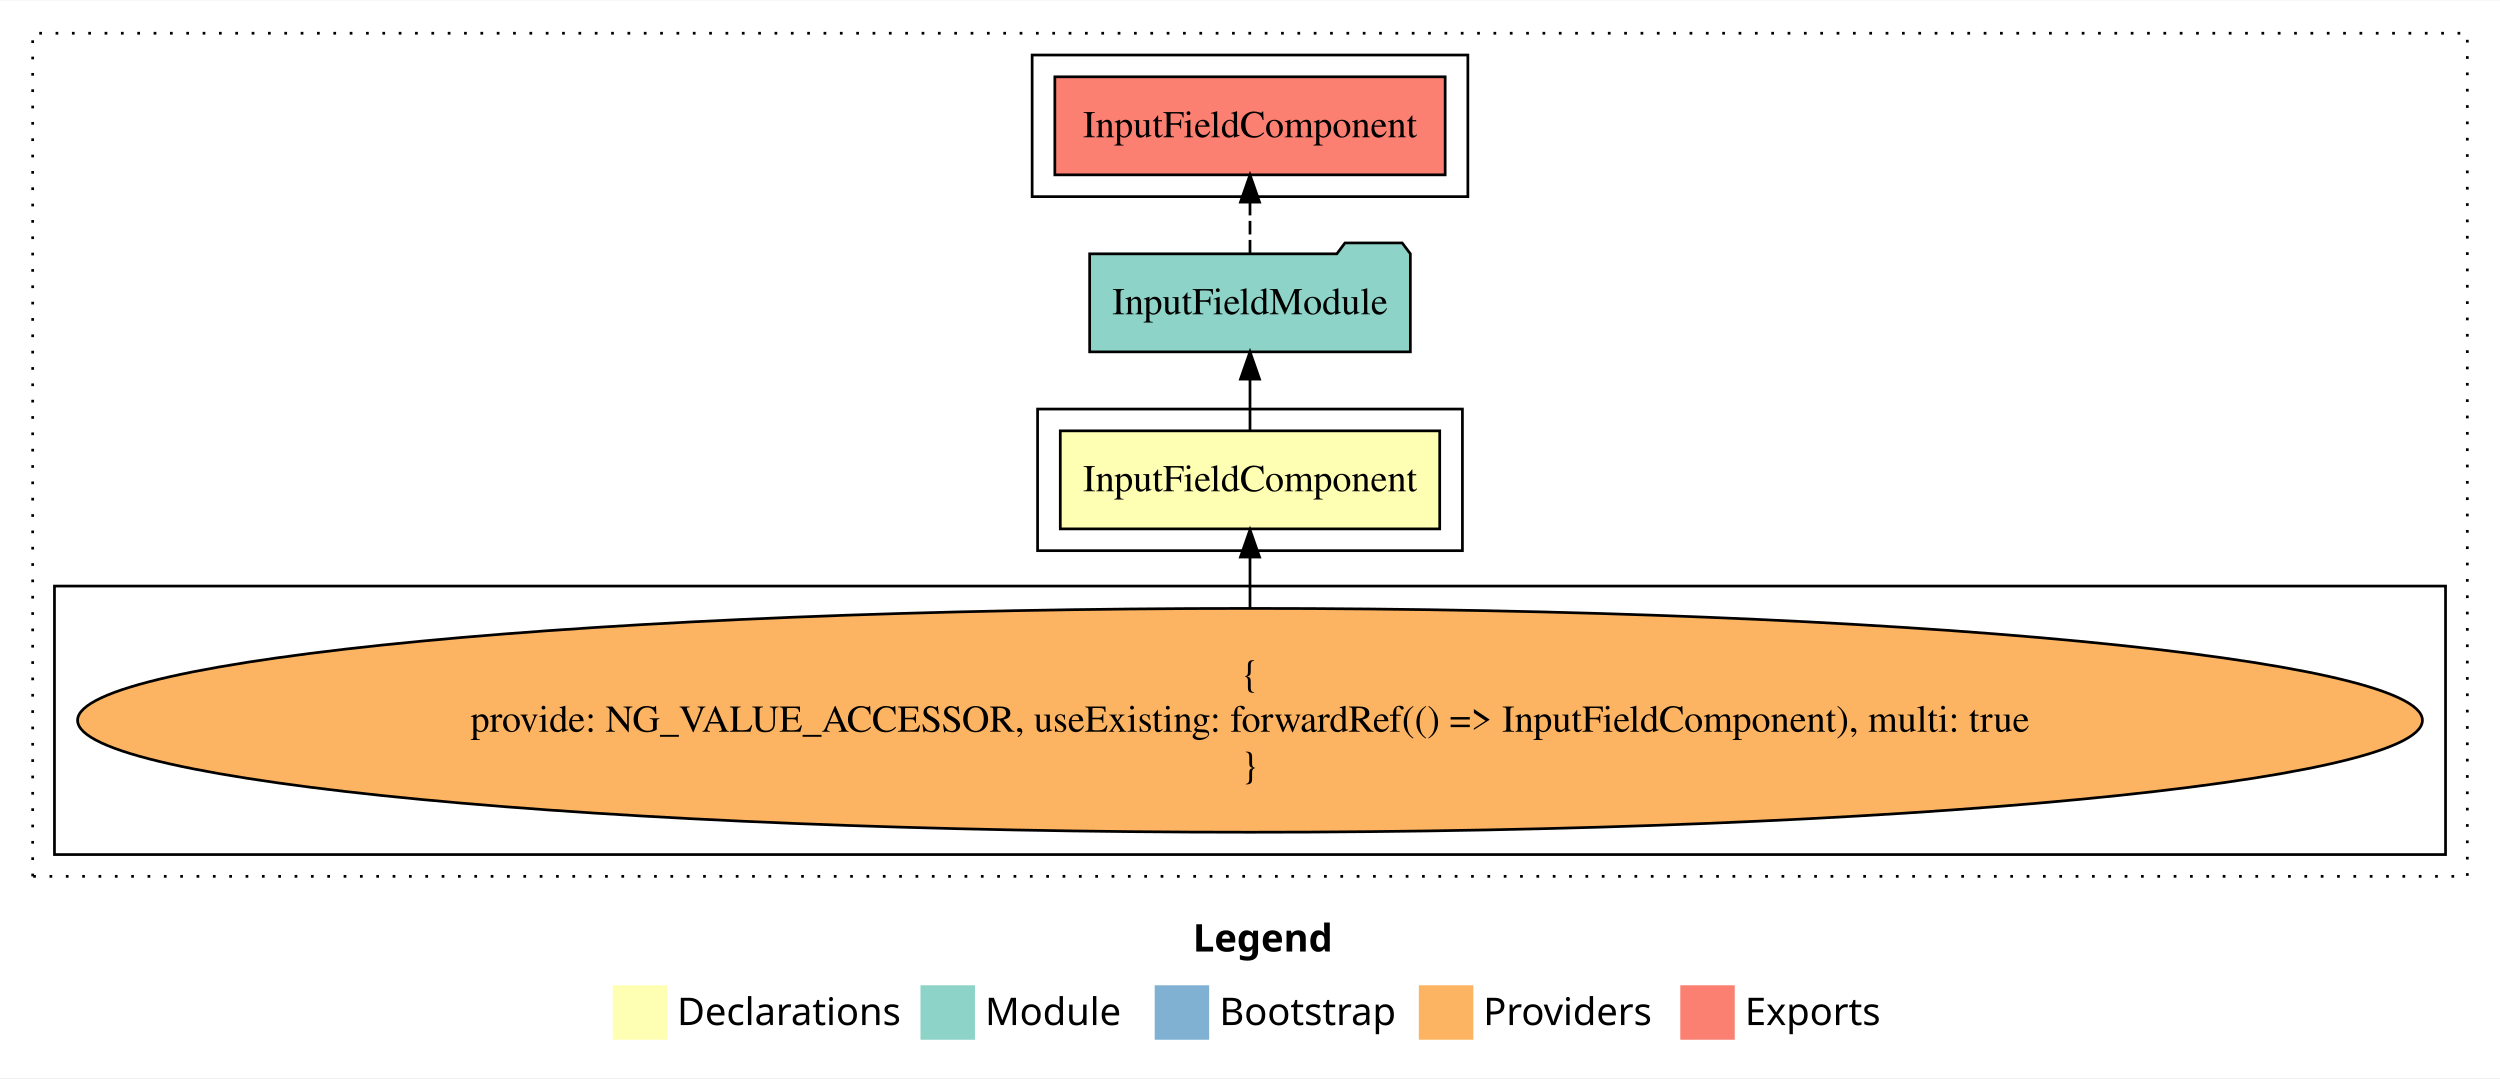
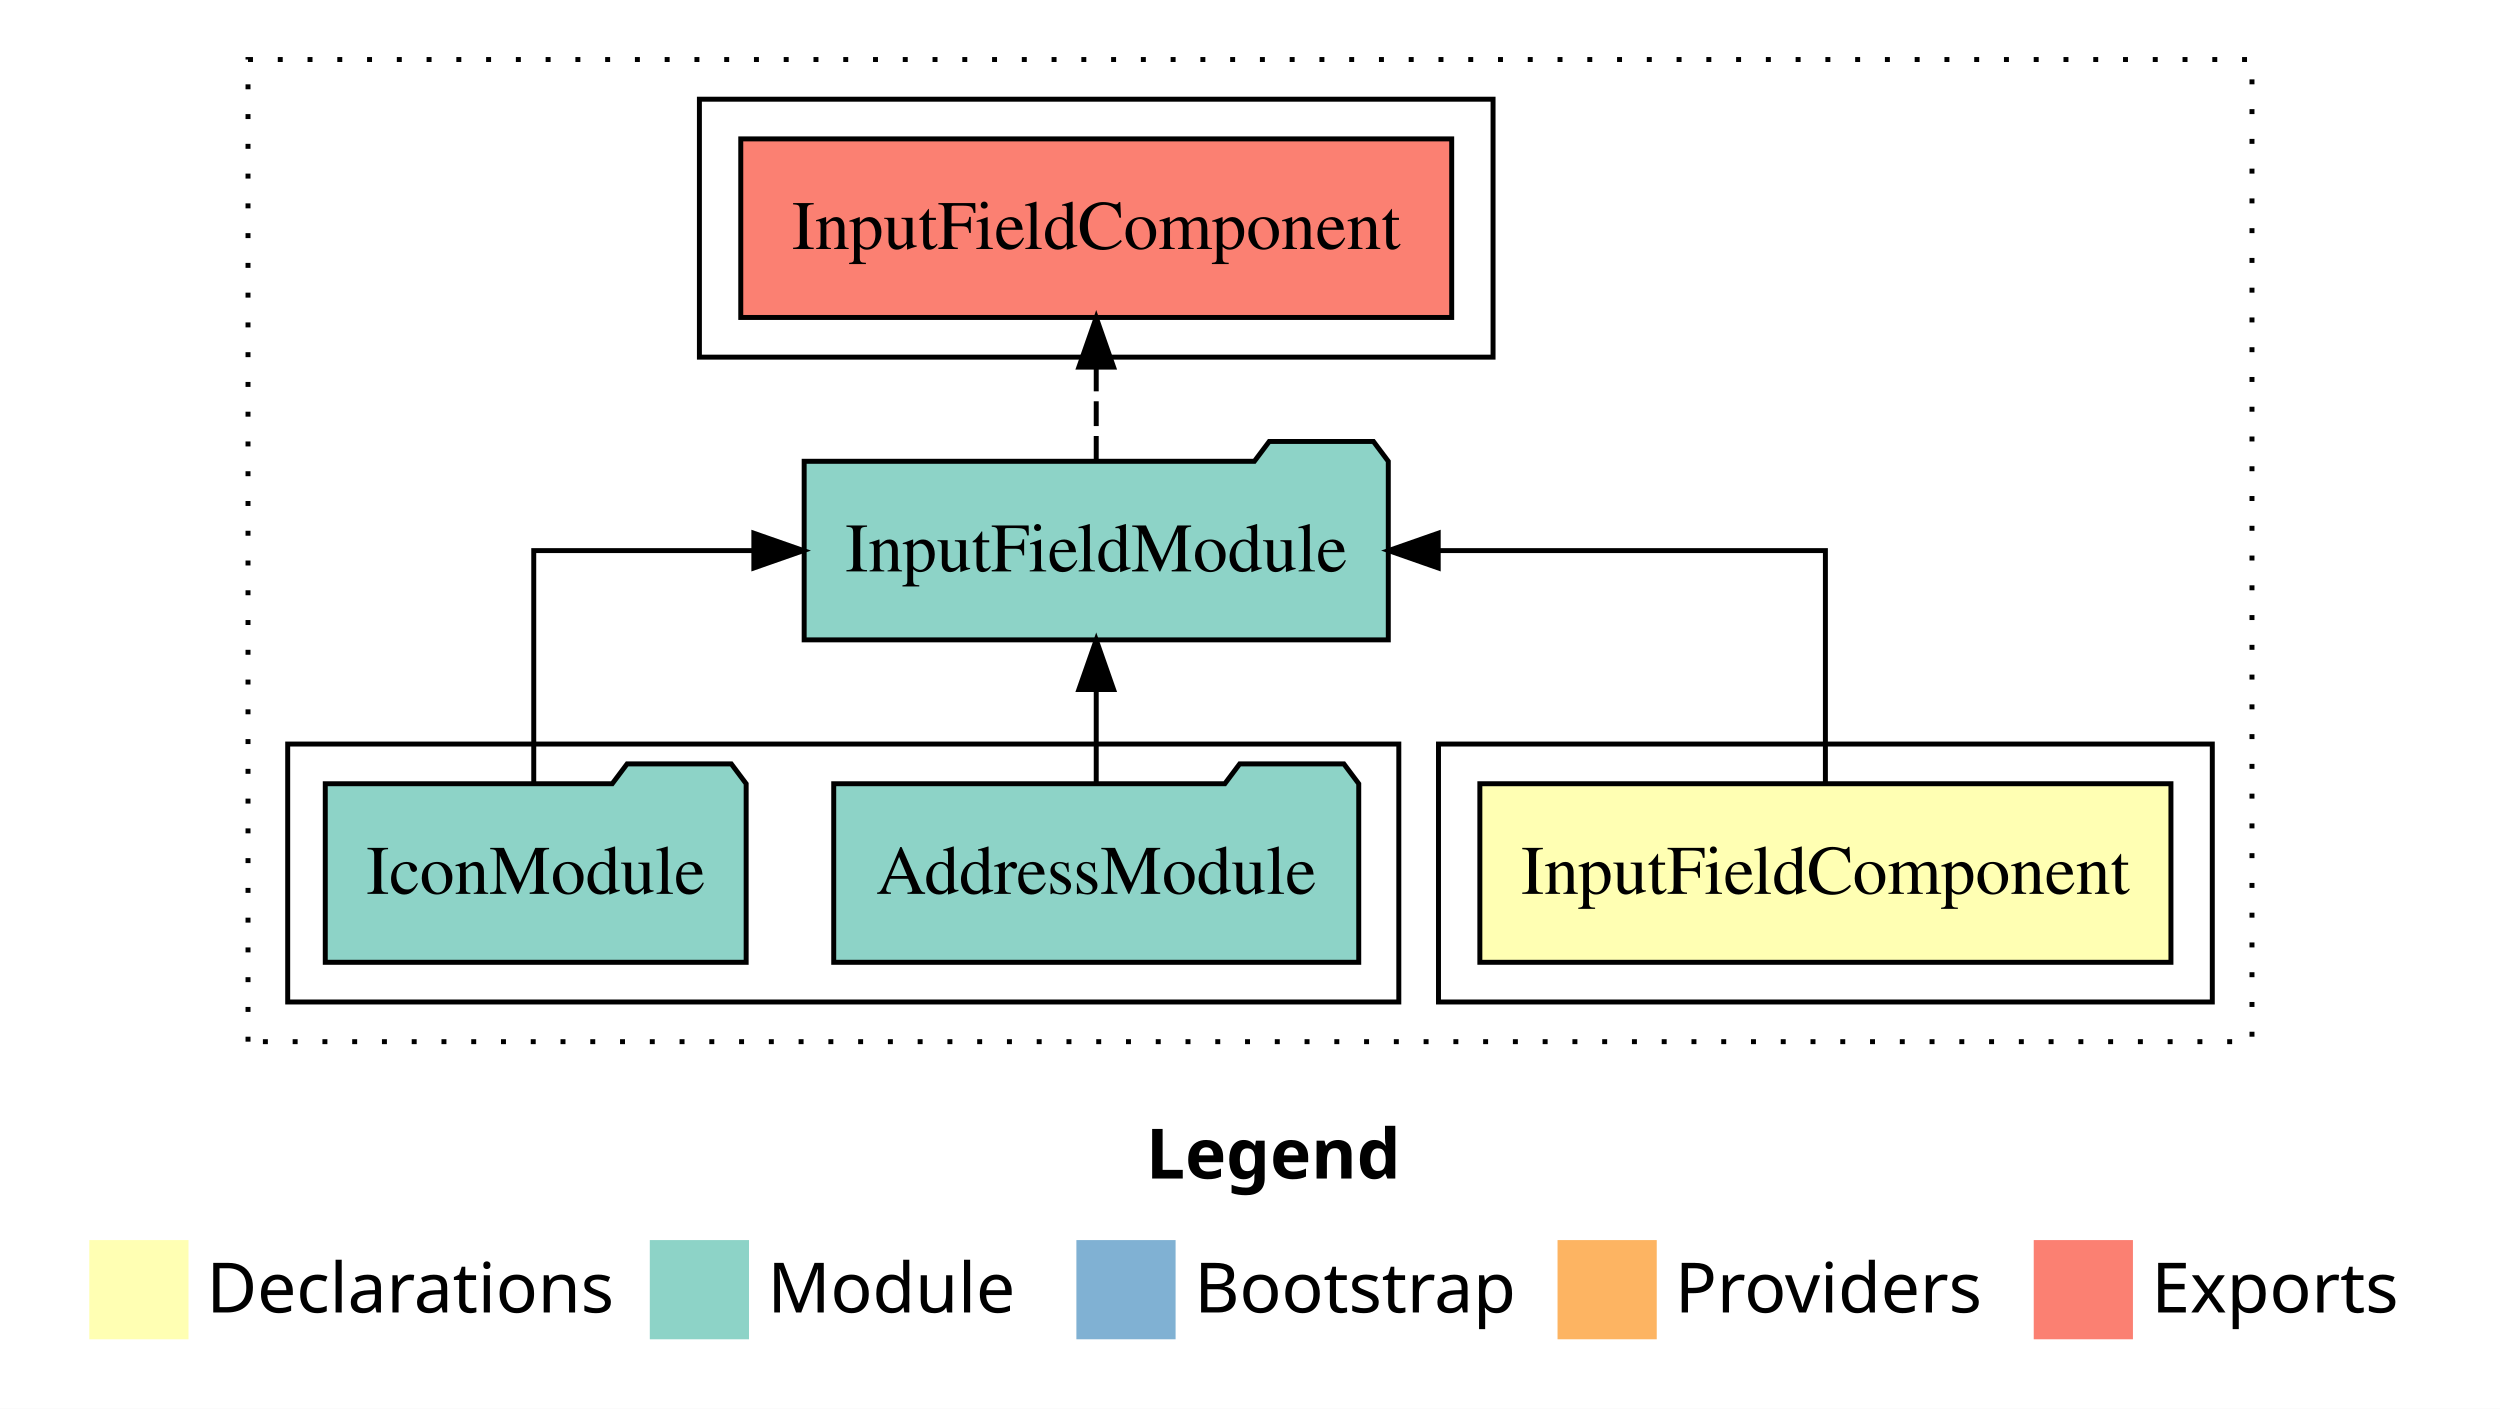
- <svg xmlns="http://www.w3.org/2000/svg" width="918pt" height="396pt" viewBox="0.00 0.00 918.00 395.59">
-   <g id="graph0" class="graph" transform="scale(1 1) rotate(0) translate(4 391.5901)">
-     <polygon fill="#ffffff" stroke="transparent" points="-4,4 -4,-391.59 914,-391.59 914,4 -4,4" />
-     <text text-anchor="start" x="434.009" y="-42.4" font-family="sans-serif" font-weight="bold" font-size="14.00" fill="#000000">Legend</text>
-     <polygon fill="#ffffb3" stroke="transparent" points="221,-10 221,-30 241,-30 241,-10 221,-10" />
-     <text text-anchor="start" x="244.629" y="-15.4" font-family="sans-serif" font-size="14.00" fill="#000000">  Declarations</text>
-     <polygon fill="#8dd3c7" stroke="transparent" points="334,-10 334,-30 354,-30 354,-10 334,-10" />
-     <text text-anchor="start" x="357.725" y="-15.4" font-family="sans-serif" font-size="14.00" fill="#000000">  Module</text>
-     <polygon fill="#80b1d3" stroke="transparent" points="420,-10 420,-30 440,-30 440,-10 420,-10" />
-     <text text-anchor="start" x="443.781" y="-15.4" font-family="sans-serif" font-size="14.00" fill="#000000">  Bootstrap</text>
-     <polygon fill="#fdb462" stroke="transparent" points="517,-10 517,-30 537,-30 537,-10 517,-10" />
-     <text text-anchor="start" x="540.673" y="-15.4" font-family="sans-serif" font-size="14.00" fill="#000000">  Providers</text>
-     <polygon fill="#fb8072" stroke="transparent" points="613,-10 613,-30 633,-30 633,-10 613,-10" />
-     <text text-anchor="start" x="636.726" y="-15.4" font-family="sans-serif" font-size="14.00" fill="#000000">  Exports</text>
+ <svg xmlns="http://www.w3.org/2000/svg" width="504pt" height="284pt" viewBox="0.00 0.00 504.00 284.00">
+   <g id="graph0" class="graph" transform="scale(1 1) rotate(0) translate(4 280)">
+     <polygon fill="#ffffff" stroke="transparent" points="-4,4 -4,-280 500,-280 500,4 -4,4" />
+     <text text-anchor="start" x="227.009" y="-42.4" font-family="sans-serif" font-weight="bold" font-size="14.00" fill="#000000">Legend</text>
+     <polygon fill="#ffffb3" stroke="transparent" points="14,-10 14,-30 34,-30 34,-10 14,-10" />
+     <text text-anchor="start" x="37.629" y="-15.4" font-family="sans-serif" font-size="14.00" fill="#000000">  Declarations</text>
+     <polygon fill="#8dd3c7" stroke="transparent" points="127,-10 127,-30 147,-30 147,-10 127,-10" />
+     <text text-anchor="start" x="150.725" y="-15.4" font-family="sans-serif" font-size="14.00" fill="#000000">  Module</text>
+     <polygon fill="#80b1d3" stroke="transparent" points="213,-10 213,-30 233,-30 233,-10 213,-10" />
+     <text text-anchor="start" x="236.781" y="-15.4" font-family="sans-serif" font-size="14.00" fill="#000000">  Bootstrap</text>
+     <polygon fill="#fdb462" stroke="transparent" points="310,-10 310,-30 330,-30 330,-10 310,-10" />
+     <text text-anchor="start" x="333.673" y="-15.4" font-family="sans-serif" font-size="14.00" fill="#000000">  Providers</text>
+     <polygon fill="#fb8072" stroke="transparent" points="406,-10 406,-30 426,-30 426,-10 406,-10" />
+     <text text-anchor="start" x="429.726" y="-15.4" font-family="sans-serif" font-size="14.00" fill="#000000">  Exports</text>
    <g id="clust1" class="cluster">
-       <polygon fill="none" stroke="#000000" stroke-dasharray="1,5" points="8,-70 8,-379.59 902,-379.59 902,-70 8,-70" />
+       <polygon fill="none" stroke="#000000" stroke-dasharray="1,5" points="46,-70 46,-268 450,-268 450,-70 46,-70" />
    </g>
    <g id="clust2" class="cluster">
-       <polygon fill="none" stroke="#000000" points="377,-189.59 377,-241.59 533,-241.59 533,-189.59 377,-189.59" />
+       <polygon fill="none" stroke="#000000" points="286,-78 286,-130 442,-130 442,-78 286,-78" />
    </g>
-     <g id="clust3" class="cluster">
-       <polygon fill="none" stroke="#000000" points="16,-78 16,-176.59 894,-176.59 894,-78 16,-78" />
+     <g id="clust4" class="cluster">
+       <polygon fill="none" stroke="#000000" points="54,-78 54,-130 278,-130 278,-78 54,-78" />
    </g>
    <g id="clust5" class="cluster">
-       <polygon fill="none" stroke="#000000" points="375,-319.59 375,-371.59 535,-371.59 535,-319.59 375,-319.59" />
+       <polygon fill="none" stroke="#000000" points="137,-208 137,-260 297,-260 297,-208 137,-208" />
    </g>
    <g id="node1" class="node">
-       <polygon fill="#ffffb3" stroke="#000000" points="524.662,-233.59 385.338,-233.59 385.338,-197.59 524.662,-197.59 524.662,-233.59" />
-       <text text-anchor="middle" x="455" y="-211.39" font-family="Times,serif" font-size="14.00" fill="#000000">InputFieldComponent</text>
+       <polygon fill="#ffffb3" stroke="#000000" points="433.662,-122 294.338,-122 294.338,-86 433.662,-86 433.662,-122" />
+       <text text-anchor="middle" x="364" y="-99.8" font-family="Times,serif" font-size="14.00" fill="#000000">InputFieldComponent</text>
    </g>
    <g id="node2" class="node">
-       <polygon fill="#8dd3c7" stroke="#000000" points="513.88,-298.59 510.88,-302.59 489.88,-302.59 486.88,-298.59 396.12,-298.59 396.12,-262.59 513.88,-262.59 513.88,-298.59" />
-       <text text-anchor="middle" x="455" y="-276.39" font-family="Times,serif" font-size="14.00" fill="#000000">InputFieldModule</text>
+       <polygon fill="#8dd3c7" stroke="#000000" points="275.88,-187 272.88,-191 251.88,-191 248.88,-187 158.12,-187 158.12,-151 275.88,-151 275.88,-187" />
+       <text text-anchor="middle" x="217" y="-164.8" font-family="Times,serif" font-size="14.00" fill="#000000">InputFieldModule</text>
    </g>
    <g id="edge1" class="edge">
-       <path fill="none" stroke="#000000" d="M455,-233.696C455,-233.696 455,-252.581 455,-252.581" />
-       <polygon fill="#000000" stroke="#000000" points="451.5,-252.581 455,-262.581 458.5,-252.581 451.5,-252.581" />
+       <path fill="none" stroke="#000000" d="M364,-122.106C364,-141.339 364,-169 364,-169 364,-169 285.943,-169 285.943,-169" />
+       <polygon fill="#000000" stroke="#000000" points="285.944,-165.5 275.943,-169 285.943,-172.5 285.944,-165.5" />
+     </g>
+     <g id="node5" class="node">
+       <polygon fill="#fb8072" stroke="#000000" points="288.662,-252 145.338,-252 145.338,-216 288.662,-216 288.662,-252" />
+       <text text-anchor="middle" x="217" y="-229.8" font-family="Times,serif" font-size="14.00" fill="#000000">InputFieldComponent </text>
+     </g>
+     <g id="edge4" class="edge">
+       <path fill="none" stroke="#000000" stroke-dasharray="5,2" d="M217,-187.106C217,-187.106 217,-205.991 217,-205.991" />
+       <polygon fill="#000000" stroke="#000000" points="213.5,-205.991 217,-215.991 220.5,-205.991 213.5,-205.991" />
+     </g>
+     <g id="node3" class="node">
+       <polygon fill="#8dd3c7" stroke="#000000" points="269.922,-122 266.922,-126 245.922,-126 242.922,-122 164.078,-122 164.078,-86 269.922,-86 269.922,-122" />
+       <text text-anchor="middle" x="217" y="-99.8" font-family="Times,serif" font-size="14.00" fill="#000000">AddressModule</text>
+     </g>
+     <g id="edge2" class="edge">
+       <path fill="none" stroke="#000000" d="M217,-122.106C217,-122.106 217,-140.991 217,-140.991" />
+       <polygon fill="#000000" stroke="#000000" points="213.5,-140.991 217,-150.991 220.5,-140.991 213.5,-140.991" />
    </g>
    <g id="node4" class="node">
-       <polygon fill="#fb8072" stroke="#000000" points="526.662,-363.59 383.338,-363.59 383.338,-327.59 526.662,-327.59 526.662,-363.59" />
-       <text text-anchor="middle" x="455" y="-341.39" font-family="Times,serif" font-size="14.00" fill="#000000">InputFieldComponent </text>
+       <polygon fill="#8dd3c7" stroke="#000000" points="146.426,-122 143.426,-126 122.426,-126 119.426,-122 61.574,-122 61.574,-86 146.426,-86 146.426,-122" />
+       <text text-anchor="middle" x="104" y="-99.8" font-family="Times,serif" font-size="14.00" fill="#000000">IconModule</text>
    </g>
    <g id="edge3" class="edge">
-       <path fill="none" stroke="#000000" stroke-dasharray="5,2" d="M455,-298.696C455,-298.696 455,-317.581 455,-317.581" />
-       <polygon fill="#000000" stroke="#000000" points="451.5,-317.581 455,-327.581 458.5,-317.581 451.5,-317.581" />
-     </g>
-     <g id="node3" class="node">
-       <ellipse fill="#fdb462" stroke="#000000" cx="455" cy="-127.295" rx="430.513" ry="41.091" />
-       <text text-anchor="middle" x="455" y="-139.895" font-family="Times,serif" font-size="14.00" fill="#000000">{</text>
-       <text text-anchor="middle" x="455" y="-123.095" font-family="Times,serif" font-size="14.00" fill="#000000">    provide: NG_VALUE_ACCESSOR, useExisting: forwardRef(() =&gt; InputFieldComponent), multi: true</text>
-       <text text-anchor="middle" x="455" y="-106.295" font-family="Times,serif" font-size="14.00" fill="#000000">}</text>
-     </g>
-     <g id="edge2" class="edge">
-       <path fill="none" stroke="#000000" d="M455,-168.599C455,-168.599 455,-187.255 455,-187.255" />
-       <polygon fill="#000000" stroke="#000000" points="451.5,-187.255 455,-197.255 458.5,-187.255 451.5,-187.255" />
+       <path fill="none" stroke="#000000" d="M103.603,-122.106C103.603,-141.339 103.603,-169 103.603,-169 103.603,-169 147.977,-169 147.977,-169" />
+       <polygon fill="#000000" stroke="#000000" points="147.977,-172.5 157.977,-169 147.977,-165.5 147.977,-172.5" />
    </g>
  </g>
</svg>
